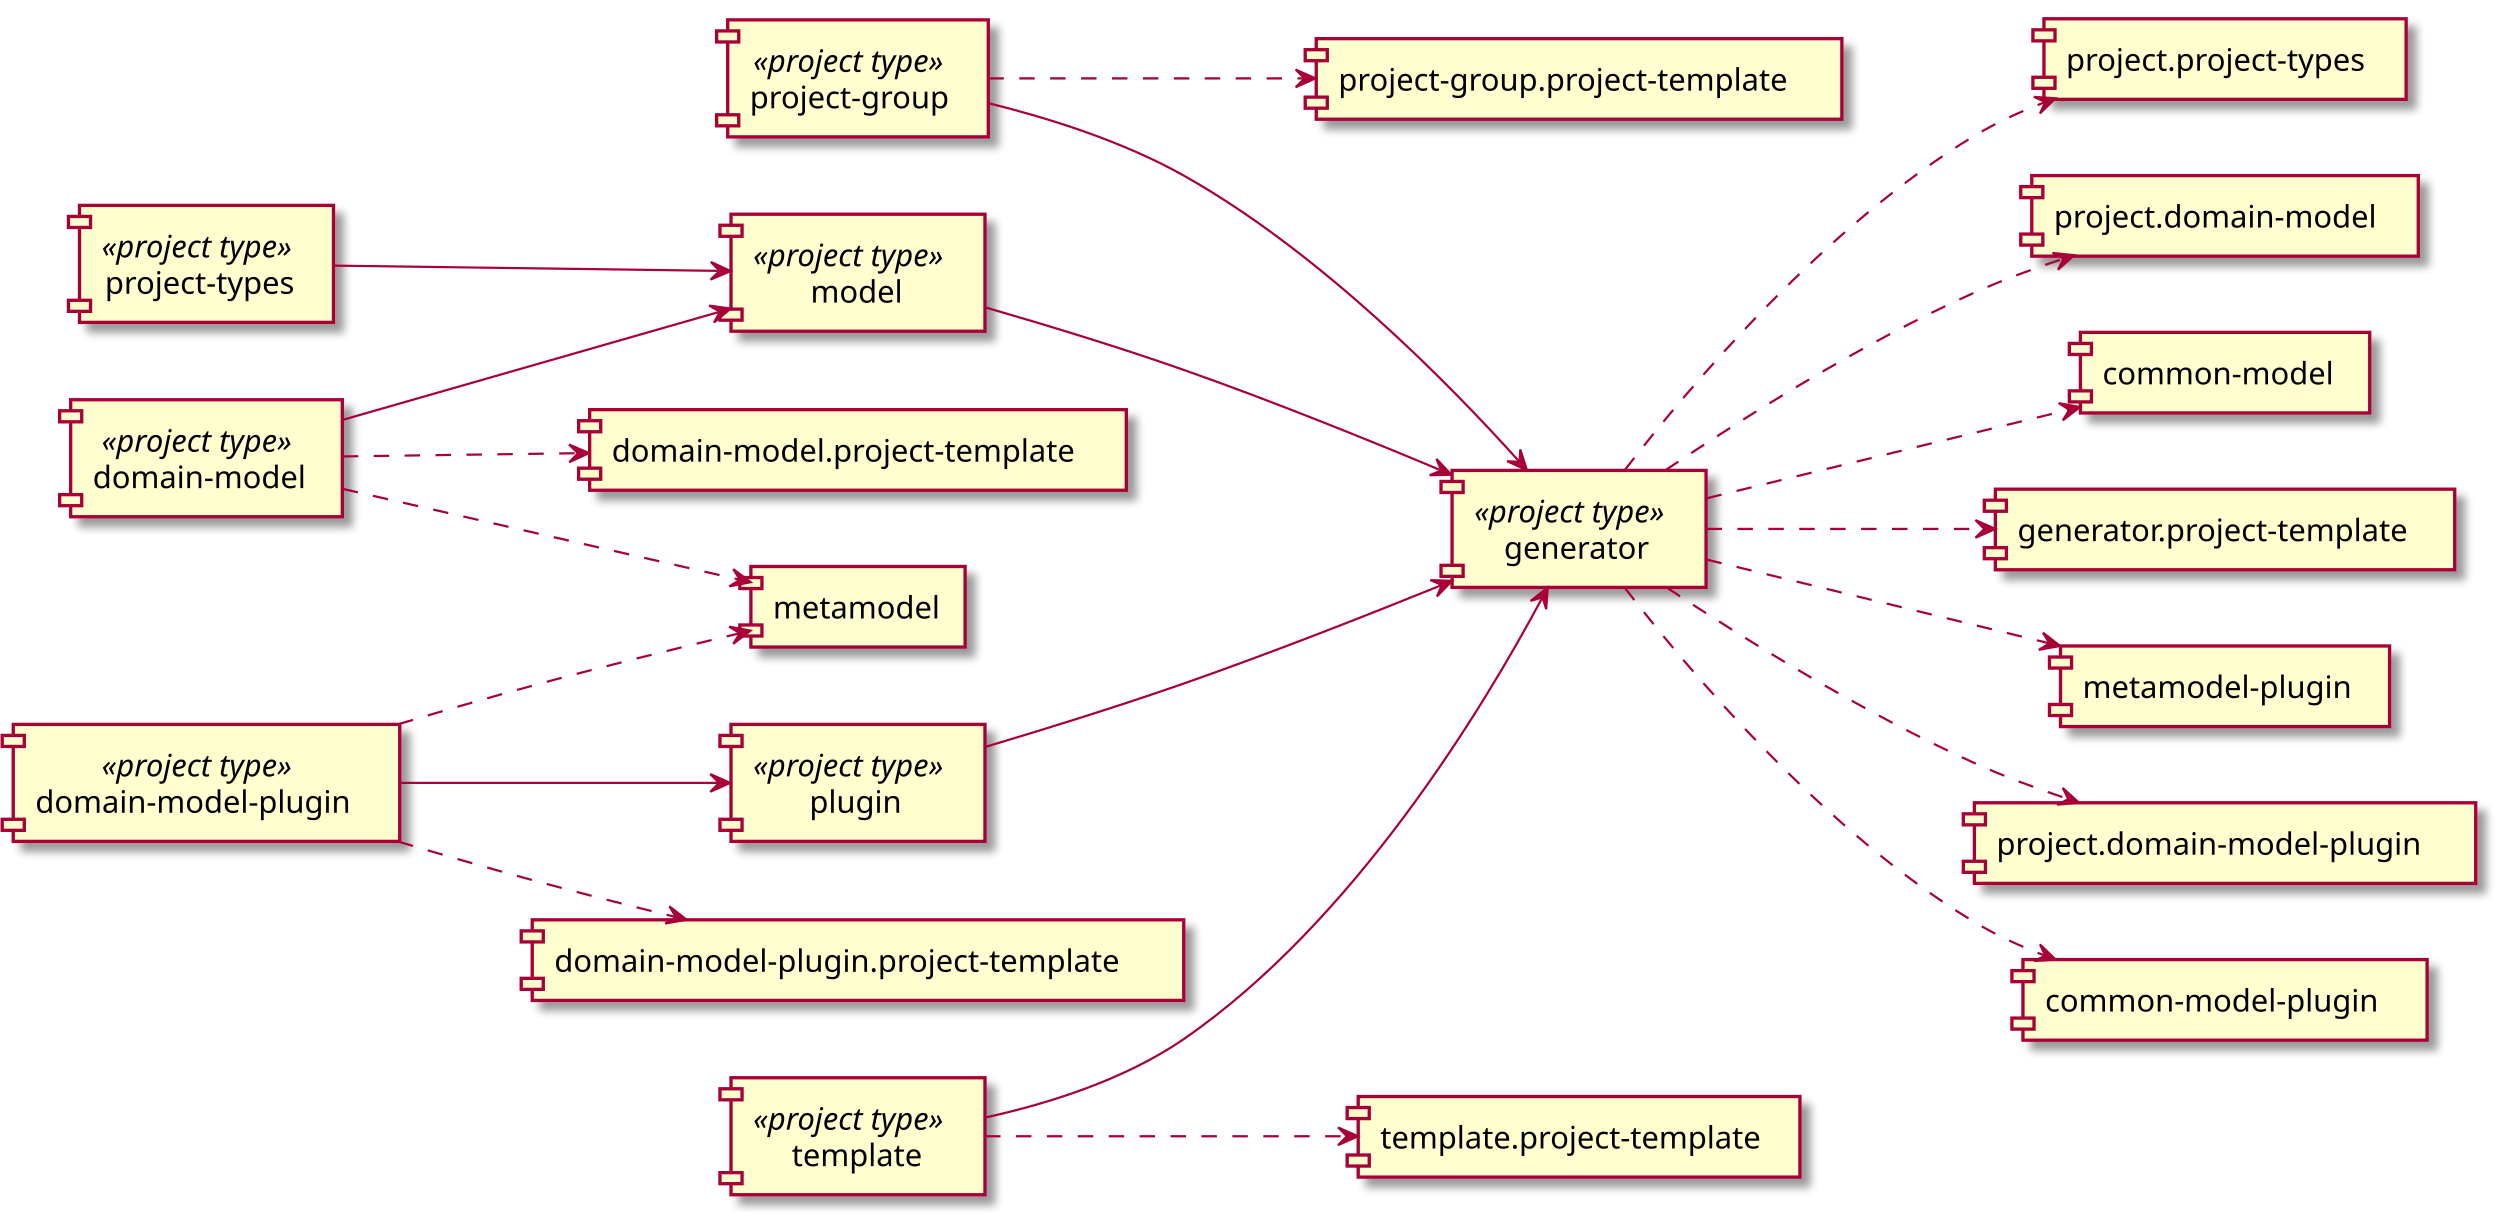
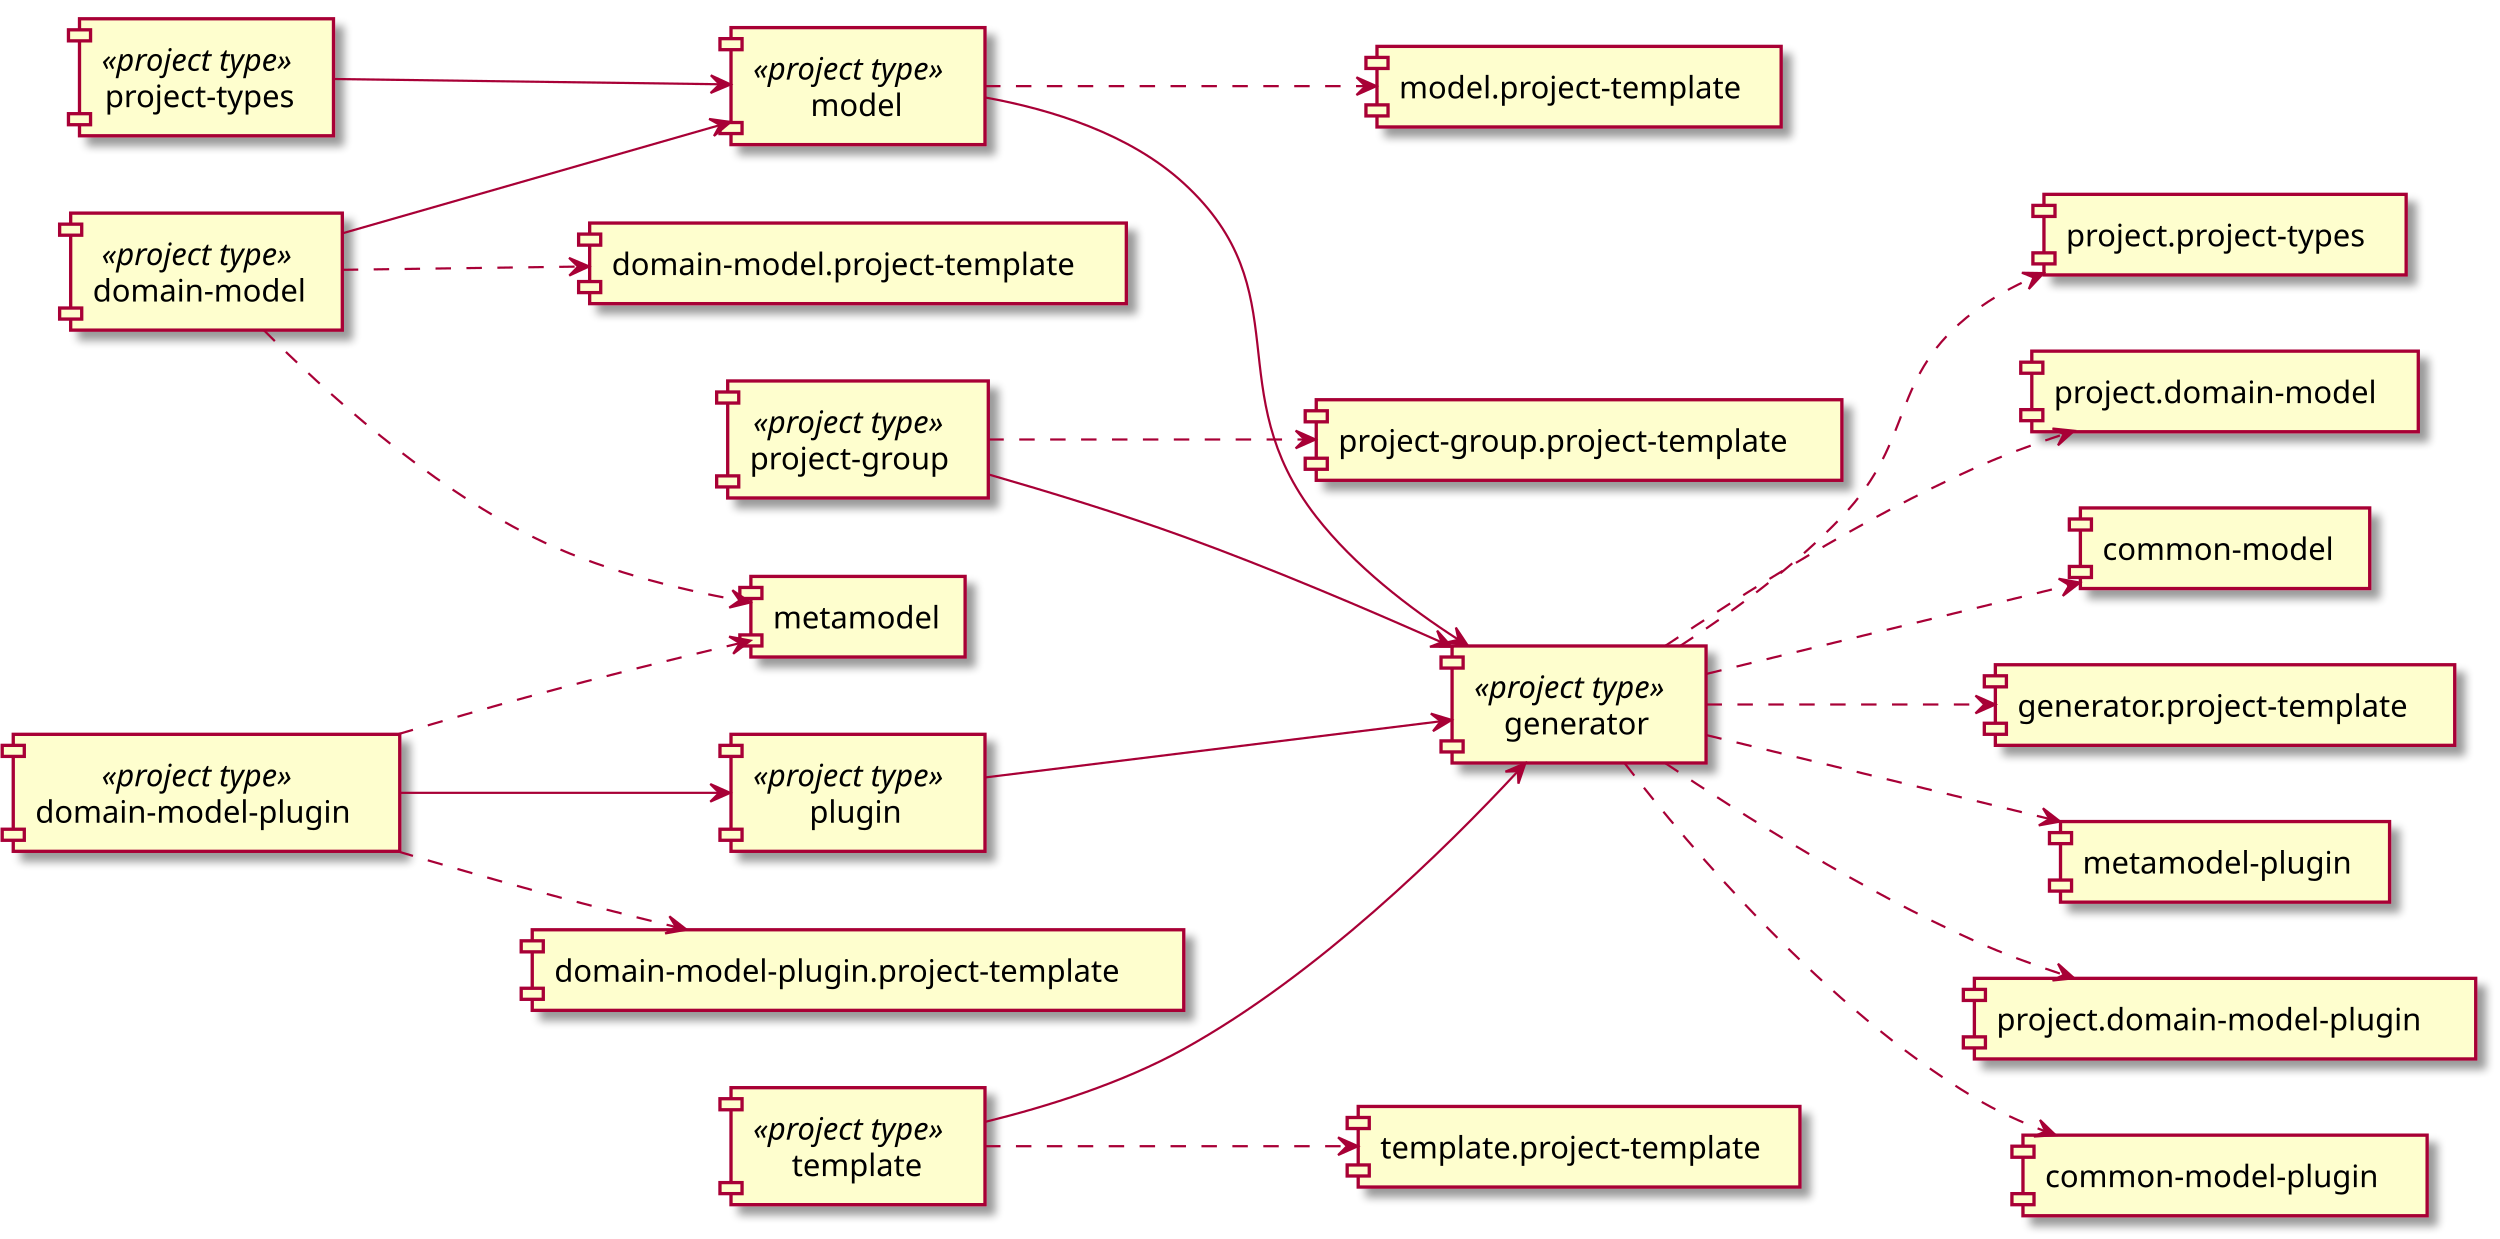
- <svg xmlns="http://www.w3.org/2000/svg" contentScriptType="application/ecmascript" contentStyleType="text/css" height="551px" preserveAspectRatio="none" style="width:1132px;height:551px;" version="1.1" viewBox="0 0 1132 551" width="1132px" zoomAndPan="magnify">
+ <svg xmlns="http://www.w3.org/2000/svg" contentScriptType="application/ecmascript" contentStyleType="text/css" height="561px" preserveAspectRatio="none" style="width:1132px;height:561px;" version="1.1" viewBox="0 0 1132 561" width="1132px" zoomAndPan="magnify">
  <defs>
-     <filter height="300%" id="fniqt7pu9ngot" width="300%" x="-1" y="-1">
+     <filter height="300%" id="f1sos1omwmy9k2" width="300%" x="-1" y="-1">
      <feGaussianBlur result="blurOut" stdDeviation="2.0" />
      <feColorMatrix in="blurOut" result="blurOut2" type="matrix" values="0 0 0 0 0 0 0 0 0 0 0 0 0 0 0 0 0 0 .4 0" />
      <feOffset dx="4.0" dy="4.0" in="blurOut2" result="blurOut3" />
      <feBlend in="SourceGraphic" in2="blurOut3" mode="normal" />
    </filter>
  </defs>
  <g>
-     <rect fill="#FEFECE" filter="url(#fniqt7pu9ngot)" height="52.977" style="stroke: #A80036; stroke-width: 1.5;" width="175" x="6" y="328" />
-     <rect fill="#FEFECE" height="5" style="stroke: #A80036; stroke-width: 1.5;" width="10" x="1" y="333" />
-     <rect fill="#FEFECE" height="5" style="stroke: #A80036; stroke-width: 1.5;" width="10" x="1" y="370.977" />
-     <text fill="#000000" font-family="sans-serif" font-size="14" font-style="italic" lengthAdjust="spacingAndGlyphs" textLength="95" x="46" y="351.535">«project type»</text>
-     <text fill="#000000" font-family="sans-serif" font-size="14" lengthAdjust="spacingAndGlyphs" textLength="155" x="16" y="368.023">domain-model-plugin</text>
-     <rect fill="#FEFECE" filter="url(#fniqt7pu9ngot)" height="52.977" style="stroke: #A80036; stroke-width: 1.5;" width="123" x="32" y="181" />
-     <rect fill="#FEFECE" height="5" style="stroke: #A80036; stroke-width: 1.5;" width="10" x="27" y="186" />
-     <rect fill="#FEFECE" height="5" style="stroke: #A80036; stroke-width: 1.5;" width="10" x="27" y="223.977" />
-     <text fill="#000000" font-family="sans-serif" font-size="14" font-style="italic" lengthAdjust="spacingAndGlyphs" textLength="95" x="46" y="204.535">«project type»</text>
-     <text fill="#000000" font-family="sans-serif" font-size="14" lengthAdjust="spacingAndGlyphs" textLength="103" x="42" y="221.023">domain-model</text>
-     <rect fill="#FEFECE" filter="url(#fniqt7pu9ngot)" height="52.977" style="stroke: #A80036; stroke-width: 1.5;" width="115" x="657.5" y="213" />
-     <rect fill="#FEFECE" height="5" style="stroke: #A80036; stroke-width: 1.5;" width="10" x="652.5" y="218" />
-     <rect fill="#FEFECE" height="5" style="stroke: #A80036; stroke-width: 1.5;" width="10" x="652.5" y="255.977" />
-     <text fill="#000000" font-family="sans-serif" font-size="14" font-style="italic" lengthAdjust="spacingAndGlyphs" textLength="95" x="667.5" y="236.535">«project type»</text>
-     <text fill="#000000" font-family="sans-serif" font-size="14" lengthAdjust="spacingAndGlyphs" textLength="68" x="681" y="253.023">generator</text>
-     <rect fill="#FEFECE" filter="url(#fniqt7pu9ngot)" height="52.977" style="stroke: #A80036; stroke-width: 1.5;" width="115" x="331" y="97" />
-     <rect fill="#FEFECE" height="5" style="stroke: #A80036; stroke-width: 1.5;" width="10" x="326" y="102" />
-     <rect fill="#FEFECE" height="5" style="stroke: #A80036; stroke-width: 1.5;" width="10" x="326" y="139.977" />
-     <text fill="#000000" font-family="sans-serif" font-size="14" font-style="italic" lengthAdjust="spacingAndGlyphs" textLength="95" x="341" y="120.535">«project type»</text>
-     <text fill="#000000" font-family="sans-serif" font-size="14" lengthAdjust="spacingAndGlyphs" textLength="43" x="367" y="137.023">model</text>
-     <rect fill="#FEFECE" filter="url(#fniqt7pu9ngot)" height="52.977" style="stroke: #A80036; stroke-width: 1.5;" width="115" x="331" y="328" />
-     <rect fill="#FEFECE" height="5" style="stroke: #A80036; stroke-width: 1.5;" width="10" x="326" y="333" />
-     <rect fill="#FEFECE" height="5" style="stroke: #A80036; stroke-width: 1.5;" width="10" x="326" y="370.977" />
-     <text fill="#000000" font-family="sans-serif" font-size="14" font-style="italic" lengthAdjust="spacingAndGlyphs" textLength="95" x="341" y="351.535">«project type»</text>
-     <text fill="#000000" font-family="sans-serif" font-size="14" lengthAdjust="spacingAndGlyphs" textLength="44" x="366.5" y="368.023">plugin</text>
-     <rect fill="#FEFECE" filter="url(#fniqt7pu9ngot)" height="52.977" style="stroke: #A80036; stroke-width: 1.5;" width="118" x="329.5" y="9" />
-     <rect fill="#FEFECE" height="5" style="stroke: #A80036; stroke-width: 1.5;" width="10" x="324.5" y="14" />
-     <rect fill="#FEFECE" height="5" style="stroke: #A80036; stroke-width: 1.5;" width="10" x="324.5" y="51.977" />
-     <text fill="#000000" font-family="sans-serif" font-size="14" font-style="italic" lengthAdjust="spacingAndGlyphs" textLength="95" x="341" y="32.535">«project type»</text>
-     <text fill="#000000" font-family="sans-serif" font-size="14" lengthAdjust="spacingAndGlyphs" textLength="98" x="339.5" y="49.023">project-group</text>
-     <rect fill="#FEFECE" filter="url(#fniqt7pu9ngot)" height="52.977" style="stroke: #A80036; stroke-width: 1.5;" width="115" x="36" y="93" />
-     <rect fill="#FEFECE" height="5" style="stroke: #A80036; stroke-width: 1.5;" width="10" x="31" y="98" />
-     <rect fill="#FEFECE" height="5" style="stroke: #A80036; stroke-width: 1.5;" width="10" x="31" y="135.977" />
-     <text fill="#000000" font-family="sans-serif" font-size="14" font-style="italic" lengthAdjust="spacingAndGlyphs" textLength="95" x="46" y="116.535">«project type»</text>
-     <text fill="#000000" font-family="sans-serif" font-size="14" lengthAdjust="spacingAndGlyphs" textLength="92" x="47.5" y="133.023">project-types</text>
-     <rect fill="#FEFECE" filter="url(#fniqt7pu9ngot)" height="52.977" style="stroke: #A80036; stroke-width: 1.5;" width="115" x="331" y="488" />
-     <rect fill="#FEFECE" height="5" style="stroke: #A80036; stroke-width: 1.5;" width="10" x="326" y="493" />
-     <rect fill="#FEFECE" height="5" style="stroke: #A80036; stroke-width: 1.5;" width="10" x="326" y="530.977" />
-     <text fill="#000000" font-family="sans-serif" font-size="14" font-style="italic" lengthAdjust="spacingAndGlyphs" textLength="95" x="341" y="511.535">«project type»</text>
-     <text fill="#000000" font-family="sans-serif" font-size="14" lengthAdjust="spacingAndGlyphs" textLength="60" x="358.5" y="528.023">template</text>
-     <rect fill="#FEFECE" filter="url(#fniqt7pu9ngot)" height="36.488" style="stroke: #A80036; stroke-width: 1.5;" width="97" x="340" y="256.5" />
-     <rect fill="#FEFECE" height="5" style="stroke: #A80036; stroke-width: 1.5;" width="10" x="335" y="261.5" />
-     <rect fill="#FEFECE" height="5" style="stroke: #A80036; stroke-width: 1.5;" width="10" x="335" y="282.988" />
-     <text fill="#000000" font-family="sans-serif" font-size="14" lengthAdjust="spacingAndGlyphs" textLength="77" x="350" y="280.035">metamodel</text>
-     <rect fill="#FEFECE" filter="url(#fniqt7pu9ngot)" height="36.488" style="stroke: #A80036; stroke-width: 1.5;" width="295" x="241" y="416.5" />
-     <rect fill="#FEFECE" height="5" style="stroke: #A80036; stroke-width: 1.5;" width="10" x="236" y="421.5" />
-     <rect fill="#FEFECE" height="5" style="stroke: #A80036; stroke-width: 1.5;" width="10" x="236" y="442.988" />
-     <text fill="#000000" font-family="sans-serif" font-size="14" lengthAdjust="spacingAndGlyphs" textLength="275" x="251" y="440.035">domain-model-plugin.project-template</text>
-     <rect fill="#FEFECE" filter="url(#fniqt7pu9ngot)" height="36.488" style="stroke: #A80036; stroke-width: 1.5;" width="243" x="267" y="185.5" />
-     <rect fill="#FEFECE" height="5" style="stroke: #A80036; stroke-width: 1.5;" width="10" x="262" y="190.5" />
-     <rect fill="#FEFECE" height="5" style="stroke: #A80036; stroke-width: 1.5;" width="10" x="262" y="211.988" />
-     <text fill="#000000" font-family="sans-serif" font-size="14" lengthAdjust="spacingAndGlyphs" textLength="223" x="277" y="209.035">domain-model.project-template</text>
-     <rect fill="#FEFECE" filter="url(#fniqt7pu9ngot)" height="36.488" style="stroke: #A80036; stroke-width: 1.5;" width="164" x="925.5" y="8.5" />
-     <rect fill="#FEFECE" height="5" style="stroke: #A80036; stroke-width: 1.5;" width="10" x="920.5" y="13.5" />
-     <rect fill="#FEFECE" height="5" style="stroke: #A80036; stroke-width: 1.5;" width="10" x="920.5" y="34.988" />
-     <text fill="#000000" font-family="sans-serif" font-size="14" lengthAdjust="spacingAndGlyphs" textLength="144" x="935.5" y="32.035">project.project-types</text>
-     <rect fill="#FEFECE" filter="url(#fniqt7pu9ngot)" height="36.488" style="stroke: #A80036; stroke-width: 1.5;" width="175" x="920" y="79.5" />
-     <rect fill="#FEFECE" height="5" style="stroke: #A80036; stroke-width: 1.5;" width="10" x="915" y="84.5" />
-     <rect fill="#FEFECE" height="5" style="stroke: #A80036; stroke-width: 1.5;" width="10" x="915" y="105.988" />
-     <text fill="#000000" font-family="sans-serif" font-size="14" lengthAdjust="spacingAndGlyphs" textLength="155" x="930" y="103.035">project.domain-model</text>
-     <rect fill="#FEFECE" filter="url(#fniqt7pu9ngot)" height="36.488" style="stroke: #A80036; stroke-width: 1.5;" width="131" x="942" y="150.5" />
-     <rect fill="#FEFECE" height="5" style="stroke: #A80036; stroke-width: 1.5;" width="10" x="937" y="155.5" />
-     <rect fill="#FEFECE" height="5" style="stroke: #A80036; stroke-width: 1.5;" width="10" x="937" y="176.988" />
-     <text fill="#000000" font-family="sans-serif" font-size="14" lengthAdjust="spacingAndGlyphs" textLength="111" x="952" y="174.035">common-model</text>
-     <rect fill="#FEFECE" filter="url(#fniqt7pu9ngot)" height="36.488" style="stroke: #A80036; stroke-width: 1.5;" width="208" x="903.5" y="221.5" />
-     <rect fill="#FEFECE" height="5" style="stroke: #A80036; stroke-width: 1.5;" width="10" x="898.5" y="226.5" />
-     <rect fill="#FEFECE" height="5" style="stroke: #A80036; stroke-width: 1.5;" width="10" x="898.5" y="247.988" />
-     <text fill="#000000" font-family="sans-serif" font-size="14" lengthAdjust="spacingAndGlyphs" textLength="188" x="913.5" y="245.035">generator.project-template</text>
-     <rect fill="#FEFECE" filter="url(#fniqt7pu9ngot)" height="36.488" style="stroke: #A80036; stroke-width: 1.5;" width="149" x="933" y="292.5" />
-     <rect fill="#FEFECE" height="5" style="stroke: #A80036; stroke-width: 1.5;" width="10" x="928" y="297.5" />
-     <rect fill="#FEFECE" height="5" style="stroke: #A80036; stroke-width: 1.5;" width="10" x="928" y="318.988" />
-     <text fill="#000000" font-family="sans-serif" font-size="14" lengthAdjust="spacingAndGlyphs" textLength="129" x="943" y="316.035">metamodel-plugin</text>
-     <rect fill="#FEFECE" filter="url(#fniqt7pu9ngot)" height="36.488" style="stroke: #A80036; stroke-width: 1.5;" width="227" x="894" y="363.5" />
-     <rect fill="#FEFECE" height="5" style="stroke: #A80036; stroke-width: 1.5;" width="10" x="889" y="368.5" />
-     <rect fill="#FEFECE" height="5" style="stroke: #A80036; stroke-width: 1.5;" width="10" x="889" y="389.988" />
-     <text fill="#000000" font-family="sans-serif" font-size="14" lengthAdjust="spacingAndGlyphs" textLength="207" x="904" y="387.035">project.domain-model-plugin</text>
-     <rect fill="#FEFECE" filter="url(#fniqt7pu9ngot)" height="36.488" style="stroke: #A80036; stroke-width: 1.5;" width="183" x="916" y="434.5" />
-     <rect fill="#FEFECE" height="5" style="stroke: #A80036; stroke-width: 1.5;" width="10" x="911" y="439.5" />
-     <rect fill="#FEFECE" height="5" style="stroke: #A80036; stroke-width: 1.5;" width="10" x="911" y="460.988" />
-     <text fill="#000000" font-family="sans-serif" font-size="14" lengthAdjust="spacingAndGlyphs" textLength="163" x="926" y="458.035">common-model-plugin</text>
-     <rect fill="#FEFECE" filter="url(#fniqt7pu9ngot)" height="36.488" style="stroke: #A80036; stroke-width: 1.5;" width="238" x="596" y="17.5" />
-     <rect fill="#FEFECE" height="5" style="stroke: #A80036; stroke-width: 1.5;" width="10" x="591" y="22.5" />
-     <rect fill="#FEFECE" height="5" style="stroke: #A80036; stroke-width: 1.5;" width="10" x="591" y="43.988" />
-     <text fill="#000000" font-family="sans-serif" font-size="14" lengthAdjust="spacingAndGlyphs" textLength="218" x="606" y="41.035">project-group.project-template</text>
-     <rect fill="#FEFECE" filter="url(#fniqt7pu9ngot)" height="36.488" style="stroke: #A80036; stroke-width: 1.5;" width="200" x="615" y="496.5" />
-     <rect fill="#FEFECE" height="5" style="stroke: #A80036; stroke-width: 1.5;" width="10" x="610" y="501.5" />
-     <rect fill="#FEFECE" height="5" style="stroke: #A80036; stroke-width: 1.5;" width="10" x="610" y="522.988" />
-     <text fill="#000000" font-family="sans-serif" font-size="14" lengthAdjust="spacingAndGlyphs" textLength="180" x="625" y="520.035">template.project-template</text>
-     <path d="M181.22,354.5 C227.6,354.5 283.62,354.5 325.57,354.5 " fill="none" id="domain-model-plugin-plugin" style="stroke: #A80036; stroke-width: 1.0;" />
-     <polygon fill="#A80036" points="330.62,354.5,321.62,350.5,325.62,354.5,321.62,358.5,330.62,354.5" style="stroke: #A80036; stroke-width: 1.0;" />
-     <path d="M155.21,190.1 C205.12,175.79 275.55,155.6 325.75,141.2 " fill="none" id="domain-model-model" style="stroke: #A80036; stroke-width: 1.0;" />
-     <polygon fill="#A80036" points="330.84,139.74,321.087,138.366,326.032,141.114,323.285,146.059,330.84,139.74" style="stroke: #A80036; stroke-width: 1.0;" />
-     <path d="M446.24,139.21 C473.57,147.12 506.69,157.19 536,167.5 C575.12,181.25 618.24,198.64 652.25,212.88 " fill="none" id="model-generator" style="stroke: #A80036; stroke-width: 1.0;" />
-     <polygon fill="#A80036" points="657.2,214.96,650.439,207.799,652.587,213.032,647.354,215.18,657.2,214.96" style="stroke: #A80036; stroke-width: 1.0;" />
-     <path d="M446.18,338.19 C473.49,330.06 506.61,319.77 536,309.5 C575.14,295.82 618.44,278.83 652.54,265.02 " fill="none" id="plugin-generator" style="stroke: #A80036; stroke-width: 1.0;" />
-     <polygon fill="#A80036" points="657.5,263,647.657,262.665,652.865,264.874,650.656,270.082,657.5,263" style="stroke: #A80036; stroke-width: 1.0;" />
-     <path d="M447.5,46.69 C475.42,53.6 508.68,64.15 536,79.5 C597.51,114.07 655.74,173.18 687.97,209.06 " fill="none" id="project-group-generator" style="stroke: #A80036; stroke-width: 1.0;" />
-     <polygon fill="#A80036" points="691.39,212.89,688.38,203.512,688.06,209.16,682.412,208.84,691.39,212.89" style="stroke: #A80036; stroke-width: 1.0;" />
-     <path d="M151.34,120.28 C201.38,120.96 274.09,121.95 325.59,122.65 " fill="none" id="project-types-model" style="stroke: #A80036; stroke-width: 1.0;" />
-     <polygon fill="#A80036" points="330.82,122.73,321.878,118.602,325.82,122.659,321.764,126.601,330.82,122.73" style="stroke: #A80036; stroke-width: 1.0;" />
-     <path d="M446.32,505.98 C475.08,499.64 509.42,488.8 536,470.5 C613.16,417.37 671.77,320.37 698.33,270.67 " fill="none" id="template-generator" style="stroke: #A80036; stroke-width: 1.0;" />
-     <polygon fill="#A80036" points="700.81,266.01,693.058,272.084,698.466,270.426,700.124,275.835,700.81,266.01" style="stroke: #A80036; stroke-width: 1.0;" />
-     <path d="M180.28,327.94 C200.16,322.01 221.27,315.88 241,310.5 C271.92,302.06 306.76,293.47 334.7,286.79 " fill="none" id="domain-model-plugin-metamodel" style="stroke: #A80036; stroke-width: 1.0; stroke-dasharray: 7.0,7.0;" />
-     <polygon fill="#A80036" points="339.84,285.56,330.159,283.748,334.975,286.716,332.008,291.532,339.84,285.56" style="stroke: #A80036; stroke-width: 1.0;" />
-     <path d="M180.28,381.06 C200.16,386.99 221.27,393.12 241,398.5 C261.94,404.21 284.67,410 305.84,415.21 " fill="none" id="domain-model-plugin-domain-model-plugin.project-template" style="stroke: #A80036; stroke-width: 1.0; stroke-dasharray: 7.0,7.0;" />
-     <polygon fill="#A80036" points="310.9,416.45,303.122,410.408,306.046,415.251,301.203,418.175,310.9,416.45" style="stroke: #A80036; stroke-width: 1.0;" />
-     <path d="M155.21,221.38 C208.2,233.5 284.32,250.91 334.79,262.45 " fill="none" id="domain-model-metamodel" style="stroke: #A80036; stroke-width: 1.0; stroke-dasharray: 7.0,7.0;" />
-     <polygon fill="#A80036" points="339.9,263.62,332.019,257.714,335.026,262.505,330.235,265.512,339.9,263.62" style="stroke: #A80036; stroke-width: 1.0;" />
-     <path d="M155.21,206.67 C185.96,206.25 224.51,205.73 261.31,205.22 " fill="none" id="domain-model-domain-model.project-template" style="stroke: #A80036; stroke-width: 1.0; stroke-dasharray: 7.0,7.0;" />
-     <polygon fill="#A80036" points="266.72,205.15,257.664,201.279,261.721,205.221,257.778,209.278,266.72,205.15" style="stroke: #A80036; stroke-width: 1.0;" />
-     <path d="M735.7,212.83 C765.69,174.05 826.48,102.29 894,61.5 C903.88,55.53 914.87,50.49 926.01,46.26 " fill="none" id="generator-project.project-types" style="stroke: #A80036; stroke-width: 1.0; stroke-dasharray: 7.0,7.0;" />
-     <polygon fill="#A80036" points="930.78,44.5,920.952,43.862,926.089,46.23,923.721,51.368,930.78,44.5" style="stroke: #A80036; stroke-width: 1.0;" />
-     <path d="M754.12,212.89 C789.21,189.32 843.33,155.21 894,132.5 C906.72,126.8 920.63,121.65 934.21,117.17 " fill="none" id="generator-project.domain-model" style="stroke: #A80036; stroke-width: 1.0; stroke-dasharray: 7.0,7.0;" />
-     <polygon fill="#A80036" points="939.19,115.55,929.395,114.522,934.434,117.093,931.863,122.131,939.19,115.55" style="stroke: #A80036; stroke-width: 1.0;" />
-     <path d="M772.7,225.64 C819.63,214.17 886.51,197.83 936.73,185.55 " fill="none" id="generator-common-model" style="stroke: #A80036; stroke-width: 1.0; stroke-dasharray: 7.0,7.0;" />
-     <polygon fill="#A80036" points="941.84,184.3,932.148,182.548,936.983,185.486,934.045,190.32,941.84,184.3" style="stroke: #A80036; stroke-width: 1.0;" />
-     <path d="M772.7,239.5 C808.4,239.5 855.64,239.5 898.31,239.5 " fill="none" id="generator-generator.project-template" style="stroke: #A80036; stroke-width: 1.0; stroke-dasharray: 7.0,7.0;" />
-     <polygon fill="#A80036" points="903.49,239.5,894.49,235.5,898.49,239.5,894.49,243.5,903.49,239.5" style="stroke: #A80036; stroke-width: 1.0;" />
-     <path d="M772.7,253.36 C816.92,264.17 878.85,279.3 927.86,291.28 " fill="none" id="generator-metamodel-plugin" style="stroke: #A80036; stroke-width: 1.0; stroke-dasharray: 7.0,7.0;" />
-     <polygon fill="#A80036" points="932.86,292.5,925.065,286.48,928.003,291.314,923.168,294.252,932.86,292.5" style="stroke: #A80036; stroke-width: 1.0;" />
-     <path d="M754.89,266.19 C790.05,289.44 843.83,322.89 894,345.5 C907.44,351.56 922.2,357.05 936.48,361.82 " fill="none" id="generator-project.domain-model-plugin" style="stroke: #A80036; stroke-width: 1.0; stroke-dasharray: 7.0,7.0;" />
-     <polygon fill="#A80036" points="941.3,363.41,934.015,356.782,936.554,361.837,931.499,364.376,941.3,363.41" style="stroke: #A80036; stroke-width: 1.0;" />
-     <path d="M735.7,266.17 C765.69,304.95 826.48,376.71 894,417.5 C903.88,423.47 914.87,428.51 926.01,432.74 " fill="none" id="generator-common-model-plugin" style="stroke: #A80036; stroke-width: 1.0; stroke-dasharray: 7.0,7.0;" />
-     <polygon fill="#A80036" points="930.78,434.5,923.721,427.632,926.089,432.769,920.952,435.138,930.78,434.5" style="stroke: #A80036; stroke-width: 1.0;" />
-     <path d="M447.51,35.5 C487.26,35.5 541.47,35.5 590.63,35.5 " fill="none" id="project-group-project-group.project-template" style="stroke: #A80036; stroke-width: 1.0; stroke-dasharray: 7.0,7.0;" />
-     <polygon fill="#A80036" points="595.67,35.5,586.67,31.5,590.67,35.5,586.67,39.5,595.67,35.5" style="stroke: #A80036; stroke-width: 1.0;" />
-     <path d="M446.02,514.5 C491.06,514.5 555.34,514.5 609.65,514.5 " fill="none" id="template-template.project-template" style="stroke: #A80036; stroke-width: 1.0; stroke-dasharray: 7.0,7.0;" />
-     <polygon fill="#A80036" points="614.88,514.5,605.88,510.5,609.88,514.5,605.88,518.5,614.88,514.5" style="stroke: #A80036; stroke-width: 1.0;" />
+     <rect fill="#FEFECE" filter="url(#f1sos1omwmy9k2)" height="52.977" style="stroke: #A80036; stroke-width: 1.5;" width="175" x="6" y="332.5" />
+     <rect fill="#FEFECE" height="5" style="stroke: #A80036; stroke-width: 1.5;" width="10" x="1" y="337.5" />
+     <rect fill="#FEFECE" height="5" style="stroke: #A80036; stroke-width: 1.5;" width="10" x="1" y="375.477" />
+     <text fill="#000000" font-family="sans-serif" font-size="14" font-style="italic" lengthAdjust="spacingAndGlyphs" textLength="95" x="46" y="356.035">«project type»</text>
+     <text fill="#000000" font-family="sans-serif" font-size="14" lengthAdjust="spacingAndGlyphs" textLength="155" x="16" y="372.523">domain-model-plugin</text>
+     <rect fill="#FEFECE" filter="url(#f1sos1omwmy9k2)" height="52.977" style="stroke: #A80036; stroke-width: 1.5;" width="123" x="32" y="96.5" />
+     <rect fill="#FEFECE" height="5" style="stroke: #A80036; stroke-width: 1.5;" width="10" x="27" y="101.5" />
+     <rect fill="#FEFECE" height="5" style="stroke: #A80036; stroke-width: 1.5;" width="10" x="27" y="139.477" />
+     <text fill="#000000" font-family="sans-serif" font-size="14" font-style="italic" lengthAdjust="spacingAndGlyphs" textLength="95" x="46" y="120.035">«project type»</text>
+     <text fill="#000000" font-family="sans-serif" font-size="14" lengthAdjust="spacingAndGlyphs" textLength="103" x="42" y="136.523">domain-model</text>
+     <rect fill="#FEFECE" filter="url(#f1sos1omwmy9k2)" height="52.977" style="stroke: #A80036; stroke-width: 1.5;" width="115" x="657.5" y="292.5" />
+     <rect fill="#FEFECE" height="5" style="stroke: #A80036; stroke-width: 1.5;" width="10" x="652.5" y="297.5" />
+     <rect fill="#FEFECE" height="5" style="stroke: #A80036; stroke-width: 1.5;" width="10" x="652.5" y="335.477" />
+     <text fill="#000000" font-family="sans-serif" font-size="14" font-style="italic" lengthAdjust="spacingAndGlyphs" textLength="95" x="667.5" y="316.035">«project type»</text>
+     <text fill="#000000" font-family="sans-serif" font-size="14" lengthAdjust="spacingAndGlyphs" textLength="68" x="681" y="332.523">generator</text>
+     <rect fill="#FEFECE" filter="url(#f1sos1omwmy9k2)" height="52.977" style="stroke: #A80036; stroke-width: 1.5;" width="115" x="331" y="12.5" />
+     <rect fill="#FEFECE" height="5" style="stroke: #A80036; stroke-width: 1.5;" width="10" x="326" y="17.5" />
+     <rect fill="#FEFECE" height="5" style="stroke: #A80036; stroke-width: 1.5;" width="10" x="326" y="55.477" />
+     <text fill="#000000" font-family="sans-serif" font-size="14" font-style="italic" lengthAdjust="spacingAndGlyphs" textLength="95" x="341" y="36.035">«project type»</text>
+     <text fill="#000000" font-family="sans-serif" font-size="14" lengthAdjust="spacingAndGlyphs" textLength="43" x="367" y="52.523">model</text>
+     <rect fill="#FEFECE" filter="url(#f1sos1omwmy9k2)" height="52.977" style="stroke: #A80036; stroke-width: 1.5;" width="115" x="331" y="332.5" />
+     <rect fill="#FEFECE" height="5" style="stroke: #A80036; stroke-width: 1.5;" width="10" x="326" y="337.5" />
+     <rect fill="#FEFECE" height="5" style="stroke: #A80036; stroke-width: 1.5;" width="10" x="326" y="375.477" />
+     <text fill="#000000" font-family="sans-serif" font-size="14" font-style="italic" lengthAdjust="spacingAndGlyphs" textLength="95" x="341" y="356.035">«project type»</text>
+     <text fill="#000000" font-family="sans-serif" font-size="14" lengthAdjust="spacingAndGlyphs" textLength="44" x="366.5" y="372.523">plugin</text>
+     <rect fill="#FEFECE" filter="url(#f1sos1omwmy9k2)" height="52.977" style="stroke: #A80036; stroke-width: 1.5;" width="118" x="329.5" y="172.5" />
+     <rect fill="#FEFECE" height="5" style="stroke: #A80036; stroke-width: 1.5;" width="10" x="324.5" y="177.5" />
+     <rect fill="#FEFECE" height="5" style="stroke: #A80036; stroke-width: 1.5;" width="10" x="324.5" y="215.477" />
+     <text fill="#000000" font-family="sans-serif" font-size="14" font-style="italic" lengthAdjust="spacingAndGlyphs" textLength="95" x="341" y="196.035">«project type»</text>
+     <text fill="#000000" font-family="sans-serif" font-size="14" lengthAdjust="spacingAndGlyphs" textLength="98" x="339.5" y="212.523">project-group</text>
+     <rect fill="#FEFECE" filter="url(#f1sos1omwmy9k2)" height="52.977" style="stroke: #A80036; stroke-width: 1.5;" width="115" x="36" y="8.5" />
+     <rect fill="#FEFECE" height="5" style="stroke: #A80036; stroke-width: 1.5;" width="10" x="31" y="13.5" />
+     <rect fill="#FEFECE" height="5" style="stroke: #A80036; stroke-width: 1.5;" width="10" x="31" y="51.477" />
+     <text fill="#000000" font-family="sans-serif" font-size="14" font-style="italic" lengthAdjust="spacingAndGlyphs" textLength="95" x="46" y="32.035">«project type»</text>
+     <text fill="#000000" font-family="sans-serif" font-size="14" lengthAdjust="spacingAndGlyphs" textLength="92" x="47.5" y="48.523">project-types</text>
+     <rect fill="#FEFECE" filter="url(#f1sos1omwmy9k2)" height="52.977" style="stroke: #A80036; stroke-width: 1.5;" width="115" x="331" y="492.5" />
+     <rect fill="#FEFECE" height="5" style="stroke: #A80036; stroke-width: 1.5;" width="10" x="326" y="497.5" />
+     <rect fill="#FEFECE" height="5" style="stroke: #A80036; stroke-width: 1.5;" width="10" x="326" y="535.477" />
+     <text fill="#000000" font-family="sans-serif" font-size="14" font-style="italic" lengthAdjust="spacingAndGlyphs" textLength="95" x="341" y="516.035">«project type»</text>
+     <text fill="#000000" font-family="sans-serif" font-size="14" lengthAdjust="spacingAndGlyphs" textLength="60" x="358.5" y="532.523">template</text>
+     <rect fill="#FEFECE" filter="url(#f1sos1omwmy9k2)" height="36.488" style="stroke: #A80036; stroke-width: 1.5;" width="97" x="340" y="261" />
+     <rect fill="#FEFECE" height="5" style="stroke: #A80036; stroke-width: 1.5;" width="10" x="335" y="266" />
+     <rect fill="#FEFECE" height="5" style="stroke: #A80036; stroke-width: 1.5;" width="10" x="335" y="287.488" />
+     <text fill="#000000" font-family="sans-serif" font-size="14" lengthAdjust="spacingAndGlyphs" textLength="77" x="350" y="284.535">metamodel</text>
+     <rect fill="#FEFECE" filter="url(#f1sos1omwmy9k2)" height="36.488" style="stroke: #A80036; stroke-width: 1.5;" width="295" x="241" y="421" />
+     <rect fill="#FEFECE" height="5" style="stroke: #A80036; stroke-width: 1.5;" width="10" x="236" y="426" />
+     <rect fill="#FEFECE" height="5" style="stroke: #A80036; stroke-width: 1.5;" width="10" x="236" y="447.488" />
+     <text fill="#000000" font-family="sans-serif" font-size="14" lengthAdjust="spacingAndGlyphs" textLength="275" x="251" y="444.535">domain-model-plugin.project-template</text>
+     <rect fill="#FEFECE" filter="url(#f1sos1omwmy9k2)" height="36.488" style="stroke: #A80036; stroke-width: 1.5;" width="243" x="267" y="101" />
+     <rect fill="#FEFECE" height="5" style="stroke: #A80036; stroke-width: 1.5;" width="10" x="262" y="106" />
+     <rect fill="#FEFECE" height="5" style="stroke: #A80036; stroke-width: 1.5;" width="10" x="262" y="127.488" />
+     <text fill="#000000" font-family="sans-serif" font-size="14" lengthAdjust="spacingAndGlyphs" textLength="223" x="277" y="124.535">domain-model.project-template</text>
+     <rect fill="#FEFECE" filter="url(#f1sos1omwmy9k2)" height="36.488" style="stroke: #A80036; stroke-width: 1.5;" width="164" x="925.5" y="88" />
+     <rect fill="#FEFECE" height="5" style="stroke: #A80036; stroke-width: 1.5;" width="10" x="920.5" y="93" />
+     <rect fill="#FEFECE" height="5" style="stroke: #A80036; stroke-width: 1.5;" width="10" x="920.5" y="114.488" />
+     <text fill="#000000" font-family="sans-serif" font-size="14" lengthAdjust="spacingAndGlyphs" textLength="144" x="935.5" y="111.535">project.project-types</text>
+     <rect fill="#FEFECE" filter="url(#f1sos1omwmy9k2)" height="36.488" style="stroke: #A80036; stroke-width: 1.5;" width="175" x="920" y="159" />
+     <rect fill="#FEFECE" height="5" style="stroke: #A80036; stroke-width: 1.5;" width="10" x="915" y="164" />
+     <rect fill="#FEFECE" height="5" style="stroke: #A80036; stroke-width: 1.5;" width="10" x="915" y="185.488" />
+     <text fill="#000000" font-family="sans-serif" font-size="14" lengthAdjust="spacingAndGlyphs" textLength="155" x="930" y="182.535">project.domain-model</text>
+     <rect fill="#FEFECE" filter="url(#f1sos1omwmy9k2)" height="36.488" style="stroke: #A80036; stroke-width: 1.5;" width="131" x="942" y="230" />
+     <rect fill="#FEFECE" height="5" style="stroke: #A80036; stroke-width: 1.5;" width="10" x="937" y="235" />
+     <rect fill="#FEFECE" height="5" style="stroke: #A80036; stroke-width: 1.5;" width="10" x="937" y="256.488" />
+     <text fill="#000000" font-family="sans-serif" font-size="14" lengthAdjust="spacingAndGlyphs" textLength="111" x="952" y="253.535">common-model</text>
+     <rect fill="#FEFECE" filter="url(#f1sos1omwmy9k2)" height="36.488" style="stroke: #A80036; stroke-width: 1.5;" width="208" x="903.5" y="301" />
+     <rect fill="#FEFECE" height="5" style="stroke: #A80036; stroke-width: 1.5;" width="10" x="898.5" y="306" />
+     <rect fill="#FEFECE" height="5" style="stroke: #A80036; stroke-width: 1.5;" width="10" x="898.5" y="327.488" />
+     <text fill="#000000" font-family="sans-serif" font-size="14" lengthAdjust="spacingAndGlyphs" textLength="188" x="913.5" y="324.535">generator.project-template</text>
+     <rect fill="#FEFECE" filter="url(#f1sos1omwmy9k2)" height="36.488" style="stroke: #A80036; stroke-width: 1.5;" width="149" x="933" y="372" />
+     <rect fill="#FEFECE" height="5" style="stroke: #A80036; stroke-width: 1.5;" width="10" x="928" y="377" />
+     <rect fill="#FEFECE" height="5" style="stroke: #A80036; stroke-width: 1.5;" width="10" x="928" y="398.488" />
+     <text fill="#000000" font-family="sans-serif" font-size="14" lengthAdjust="spacingAndGlyphs" textLength="129" x="943" y="395.535">metamodel-plugin</text>
+     <rect fill="#FEFECE" filter="url(#f1sos1omwmy9k2)" height="36.488" style="stroke: #A80036; stroke-width: 1.5;" width="227" x="894" y="443" />
+     <rect fill="#FEFECE" height="5" style="stroke: #A80036; stroke-width: 1.5;" width="10" x="889" y="448" />
+     <rect fill="#FEFECE" height="5" style="stroke: #A80036; stroke-width: 1.5;" width="10" x="889" y="469.488" />
+     <text fill="#000000" font-family="sans-serif" font-size="14" lengthAdjust="spacingAndGlyphs" textLength="207" x="904" y="466.535">project.domain-model-plugin</text>
+     <rect fill="#FEFECE" filter="url(#f1sos1omwmy9k2)" height="36.488" style="stroke: #A80036; stroke-width: 1.5;" width="183" x="916" y="514" />
+     <rect fill="#FEFECE" height="5" style="stroke: #A80036; stroke-width: 1.5;" width="10" x="911" y="519" />
+     <rect fill="#FEFECE" height="5" style="stroke: #A80036; stroke-width: 1.5;" width="10" x="911" y="540.488" />
+     <text fill="#000000" font-family="sans-serif" font-size="14" lengthAdjust="spacingAndGlyphs" textLength="163" x="926" y="537.535">common-model-plugin</text>
+     <rect fill="#FEFECE" filter="url(#f1sos1omwmy9k2)" height="36.488" style="stroke: #A80036; stroke-width: 1.5;" width="183" x="623.5" y="21" />
+     <rect fill="#FEFECE" height="5" style="stroke: #A80036; stroke-width: 1.5;" width="10" x="618.5" y="26" />
+     <rect fill="#FEFECE" height="5" style="stroke: #A80036; stroke-width: 1.5;" width="10" x="618.5" y="47.488" />
+     <text fill="#000000" font-family="sans-serif" font-size="14" lengthAdjust="spacingAndGlyphs" textLength="163" x="633.5" y="44.535">model.project-template</text>
+     <rect fill="#FEFECE" filter="url(#f1sos1omwmy9k2)" height="36.488" style="stroke: #A80036; stroke-width: 1.5;" width="238" x="596" y="181" />
+     <rect fill="#FEFECE" height="5" style="stroke: #A80036; stroke-width: 1.5;" width="10" x="591" y="186" />
+     <rect fill="#FEFECE" height="5" style="stroke: #A80036; stroke-width: 1.5;" width="10" x="591" y="207.488" />
+     <text fill="#000000" font-family="sans-serif" font-size="14" lengthAdjust="spacingAndGlyphs" textLength="218" x="606" y="204.535">project-group.project-template</text>
+     <rect fill="#FEFECE" filter="url(#f1sos1omwmy9k2)" height="36.488" style="stroke: #A80036; stroke-width: 1.5;" width="200" x="615" y="501" />
+     <rect fill="#FEFECE" height="5" style="stroke: #A80036; stroke-width: 1.5;" width="10" x="610" y="506" />
+     <rect fill="#FEFECE" height="5" style="stroke: #A80036; stroke-width: 1.5;" width="10" x="610" y="527.488" />
+     <text fill="#000000" font-family="sans-serif" font-size="14" lengthAdjust="spacingAndGlyphs" textLength="180" x="625" y="524.535">template.project-template</text>
+     <path d="M181.22,359 C227.6,359 283.62,359 325.57,359 " fill="none" id="domain-model-plugin-plugin" style="stroke: #A80036; stroke-width: 1.0;" />
+     <polygon fill="#A80036" points="330.62,359,321.62,355,325.62,359,321.62,363,330.62,359" style="stroke: #A80036; stroke-width: 1.0;" />
+     <path d="M155.21,105.6 C205.12,91.29 275.55,71.1 325.75,56.7 " fill="none" id="domain-model-model" style="stroke: #A80036; stroke-width: 1.0;" />
+     <polygon fill="#A80036" points="330.84,55.24,321.087,53.866,326.032,56.614,323.285,61.559,330.84,55.24" style="stroke: #A80036; stroke-width: 1.0;" />
+     <path d="M446.11,44.15 C476.03,49.55 511.53,60.56 536,83 C589.22,131.81 551.59,177.06 596,234 C613.32,256.21 637.96,275.21 660.24,289.57 " fill="none" id="model-generator" style="stroke: #A80036; stroke-width: 1.0;" />
+     <polygon fill="#A80036" points="664.66,292.38,659.22,284.17,660.443,289.693,654.92,290.916,664.66,292.38" style="stroke: #A80036; stroke-width: 1.0;" />
+     <path d="M446.02,352.03 C503.57,344.94 592.56,333.97 652.01,326.64 " fill="none" id="plugin-generator" style="stroke: #A80036; stroke-width: 1.0;" />
+     <polygon fill="#A80036" points="657.31,325.99,647.887,323.124,652.348,326.603,648.869,331.063,657.31,325.99" style="stroke: #A80036; stroke-width: 1.0;" />
+     <path d="M447.74,214.87 C474.81,222.66 507.29,232.6 536,243 C575.29,257.24 618.43,275.58 652.39,290.68 " fill="none" id="project-group-generator" style="stroke: #A80036; stroke-width: 1.0;" />
+     <polygon fill="#A80036" points="657.33,292.88,650.745,285.556,652.765,290.84,647.481,292.86,657.33,292.88" style="stroke: #A80036; stroke-width: 1.0;" />
+     <path d="M151.34,35.78 C201.38,36.46 274.09,37.45 325.59,38.15 " fill="none" id="project-types-model" style="stroke: #A80036; stroke-width: 1.0;" />
+     <polygon fill="#A80036" points="330.82,38.23,321.878,34.102,325.82,38.159,321.764,42.101,330.82,38.23" style="stroke: #A80036; stroke-width: 1.0;" />
+     <path d="M446,508.01 C474.19,501.07 508.12,490.44 536,475 C596.7,441.39 654.76,384.25 687.26,349.24 " fill="none" id="template-generator" style="stroke: #A80036; stroke-width: 1.0;" />
+     <polygon fill="#A80036" points="690.71,345.51,681.66,349.396,687.313,349.178,687.53,354.831,690.71,345.51" style="stroke: #A80036; stroke-width: 1.0;" />
+     <path d="M180.28,332.44 C200.16,326.51 221.27,320.38 241,315 C271.92,306.56 306.76,297.97 334.7,291.29 " fill="none" id="domain-model-plugin-metamodel" style="stroke: #A80036; stroke-width: 1.0; stroke-dasharray: 7.0,7.0;" />
+     <polygon fill="#A80036" points="339.84,290.06,330.159,288.248,334.975,291.216,332.008,296.032,339.84,290.06" style="stroke: #A80036; stroke-width: 1.0;" />
+     <path d="M180.28,385.56 C200.16,391.49 221.27,397.62 241,403 C261.94,408.71 284.67,414.5 305.84,419.71 " fill="none" id="domain-model-plugin-domain-model-plugin.project-template" style="stroke: #A80036; stroke-width: 1.0; stroke-dasharray: 7.0,7.0;" />
+     <polygon fill="#A80036" points="310.9,420.95,303.122,414.908,306.046,419.751,301.203,422.675,310.9,420.95" style="stroke: #A80036; stroke-width: 1.0;" />
+     <path d="M119.48,149.52 C146.78,176.94 193.07,219.03 241,243 C270.34,257.67 306.04,266.6 334.85,271.9 " fill="none" id="domain-model-metamodel" style="stroke: #A80036; stroke-width: 1.0; stroke-dasharray: 7.0,7.0;" />
+     <polygon fill="#A80036" points="339.78,272.78,331.632,267.247,334.859,271.893,330.213,275.12,339.78,272.78" style="stroke: #A80036; stroke-width: 1.0;" />
+     <path d="M155.21,122.17 C185.96,121.75 224.51,121.23 261.31,120.72 " fill="none" id="domain-model-domain-model.project-template" style="stroke: #A80036; stroke-width: 1.0; stroke-dasharray: 7.0,7.0;" />
+     <polygon fill="#A80036" points="266.72,120.65,257.664,116.779,261.721,120.721,257.778,124.778,266.72,120.65" style="stroke: #A80036; stroke-width: 1.0;" />
+     <path d="M760.85,292.43 C784.31,277.18 812.52,256.61 834,234 C867.88,198.34 854.83,170.76 894,141 C902.05,134.89 911.18,129.83 920.68,125.65 " fill="none" id="generator-project.project-types" style="stroke: #A80036; stroke-width: 1.0; stroke-dasharray: 7.0,7.0;" />
+     <polygon fill="#A80036" points="925.37,123.66,915.522,123.503,920.769,125.618,918.654,130.864,925.37,123.66" style="stroke: #A80036; stroke-width: 1.0;" />
+     <path d="M754.12,292.39 C789.21,268.82 843.33,234.71 894,212 C906.72,206.3 920.63,201.15 934.21,196.67 " fill="none" id="generator-project.domain-model" style="stroke: #A80036; stroke-width: 1.0; stroke-dasharray: 7.0,7.0;" />
+     <polygon fill="#A80036" points="939.19,195.05,929.395,194.022,934.434,196.593,931.863,201.631,939.19,195.05" style="stroke: #A80036; stroke-width: 1.0;" />
+     <path d="M772.7,305.14 C819.63,293.67 886.51,277.33 936.73,265.05 " fill="none" id="generator-common-model" style="stroke: #A80036; stroke-width: 1.0; stroke-dasharray: 7.0,7.0;" />
+     <polygon fill="#A80036" points="941.84,263.8,932.148,262.048,936.983,264.986,934.045,269.82,941.84,263.8" style="stroke: #A80036; stroke-width: 1.0;" />
+     <path d="M772.7,319 C808.4,319 855.64,319 898.31,319 " fill="none" id="generator-generator.project-template" style="stroke: #A80036; stroke-width: 1.0; stroke-dasharray: 7.0,7.0;" />
+     <polygon fill="#A80036" points="903.49,319,894.49,315,898.49,319,894.49,323,903.49,319" style="stroke: #A80036; stroke-width: 1.0;" />
+     <path d="M772.7,332.86 C816.92,343.67 878.85,358.8 927.86,370.78 " fill="none" id="generator-metamodel-plugin" style="stroke: #A80036; stroke-width: 1.0; stroke-dasharray: 7.0,7.0;" />
+     <polygon fill="#A80036" points="932.86,372,925.065,365.98,928.003,370.814,923.168,373.752,932.86,372" style="stroke: #A80036; stroke-width: 1.0;" />
+     <path d="M754.12,345.61 C789.21,369.18 843.33,403.29 894,426 C906.72,431.7 920.63,436.85 934.21,441.33 " fill="none" id="generator-project.domain-model-plugin" style="stroke: #A80036; stroke-width: 1.0; stroke-dasharray: 7.0,7.0;" />
+     <polygon fill="#A80036" points="939.19,442.95,931.863,436.369,934.434,441.408,929.395,443.978,939.19,442.95" style="stroke: #A80036; stroke-width: 1.0;" />
+     <path d="M735.7,345.67 C765.69,384.45 826.48,456.21 894,497 C903.88,502.97 914.87,508.01 926.01,512.24 " fill="none" id="generator-common-model-plugin" style="stroke: #A80036; stroke-width: 1.0; stroke-dasharray: 7.0,7.0;" />
+     <polygon fill="#A80036" points="930.78,514,923.721,507.132,926.089,512.269,920.952,514.638,930.78,514" style="stroke: #A80036; stroke-width: 1.0;" />
+     <path d="M446.02,39 C493.44,39 562.19,39 618.18,39 " fill="none" id="model-model.project-template" style="stroke: #A80036; stroke-width: 1.0; stroke-dasharray: 7.0,7.0;" />
+     <polygon fill="#A80036" points="623.22,39,614.22,35,618.22,39,614.22,43,623.22,39" style="stroke: #A80036; stroke-width: 1.0;" />
+     <path d="M447.51,199 C487.26,199 541.47,199 590.63,199 " fill="none" id="project-group-project-group.project-template" style="stroke: #A80036; stroke-width: 1.0; stroke-dasharray: 7.0,7.0;" />
+     <polygon fill="#A80036" points="595.67,199,586.67,195,590.67,199,586.67,203,595.67,199" style="stroke: #A80036; stroke-width: 1.0;" />
+     <path d="M446.02,519 C491.06,519 555.34,519 609.65,519 " fill="none" id="template-template.project-template" style="stroke: #A80036; stroke-width: 1.0; stroke-dasharray: 7.0,7.0;" />
+     <polygon fill="#A80036" points="614.88,519,605.88,515,609.88,519,605.88,523,614.88,519" style="stroke: #A80036; stroke-width: 1.0;" />
  </g>
</svg>
